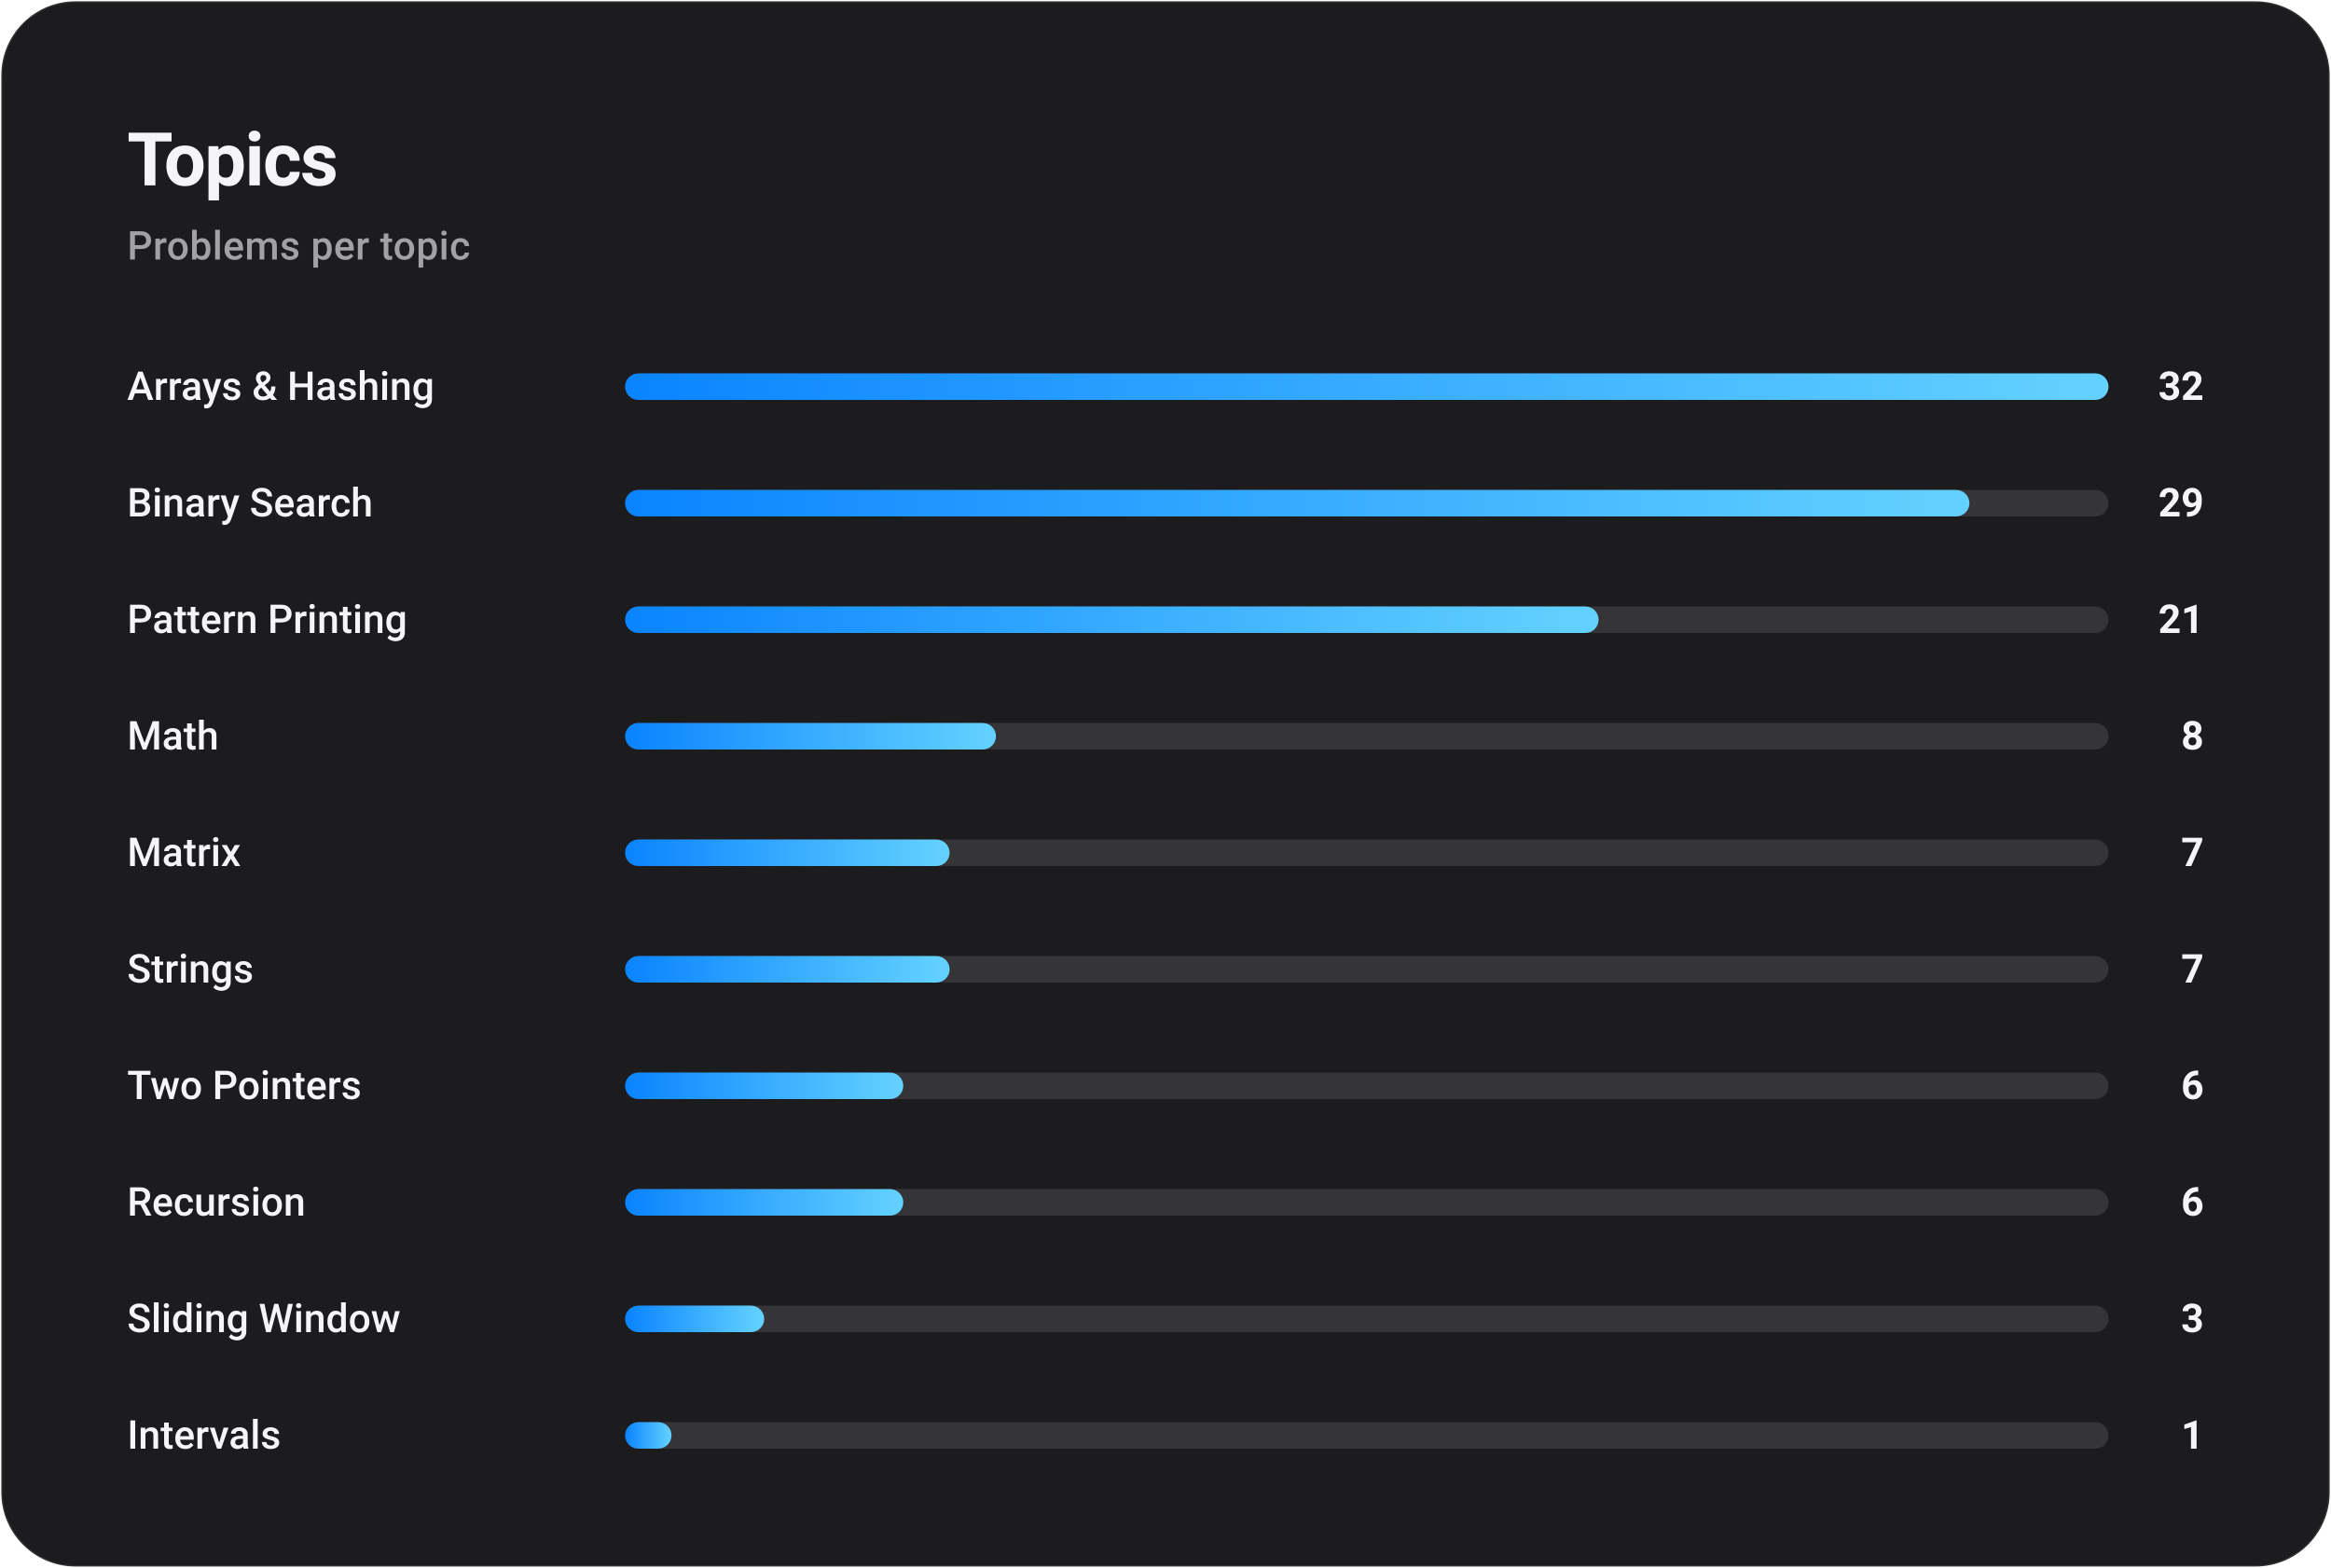
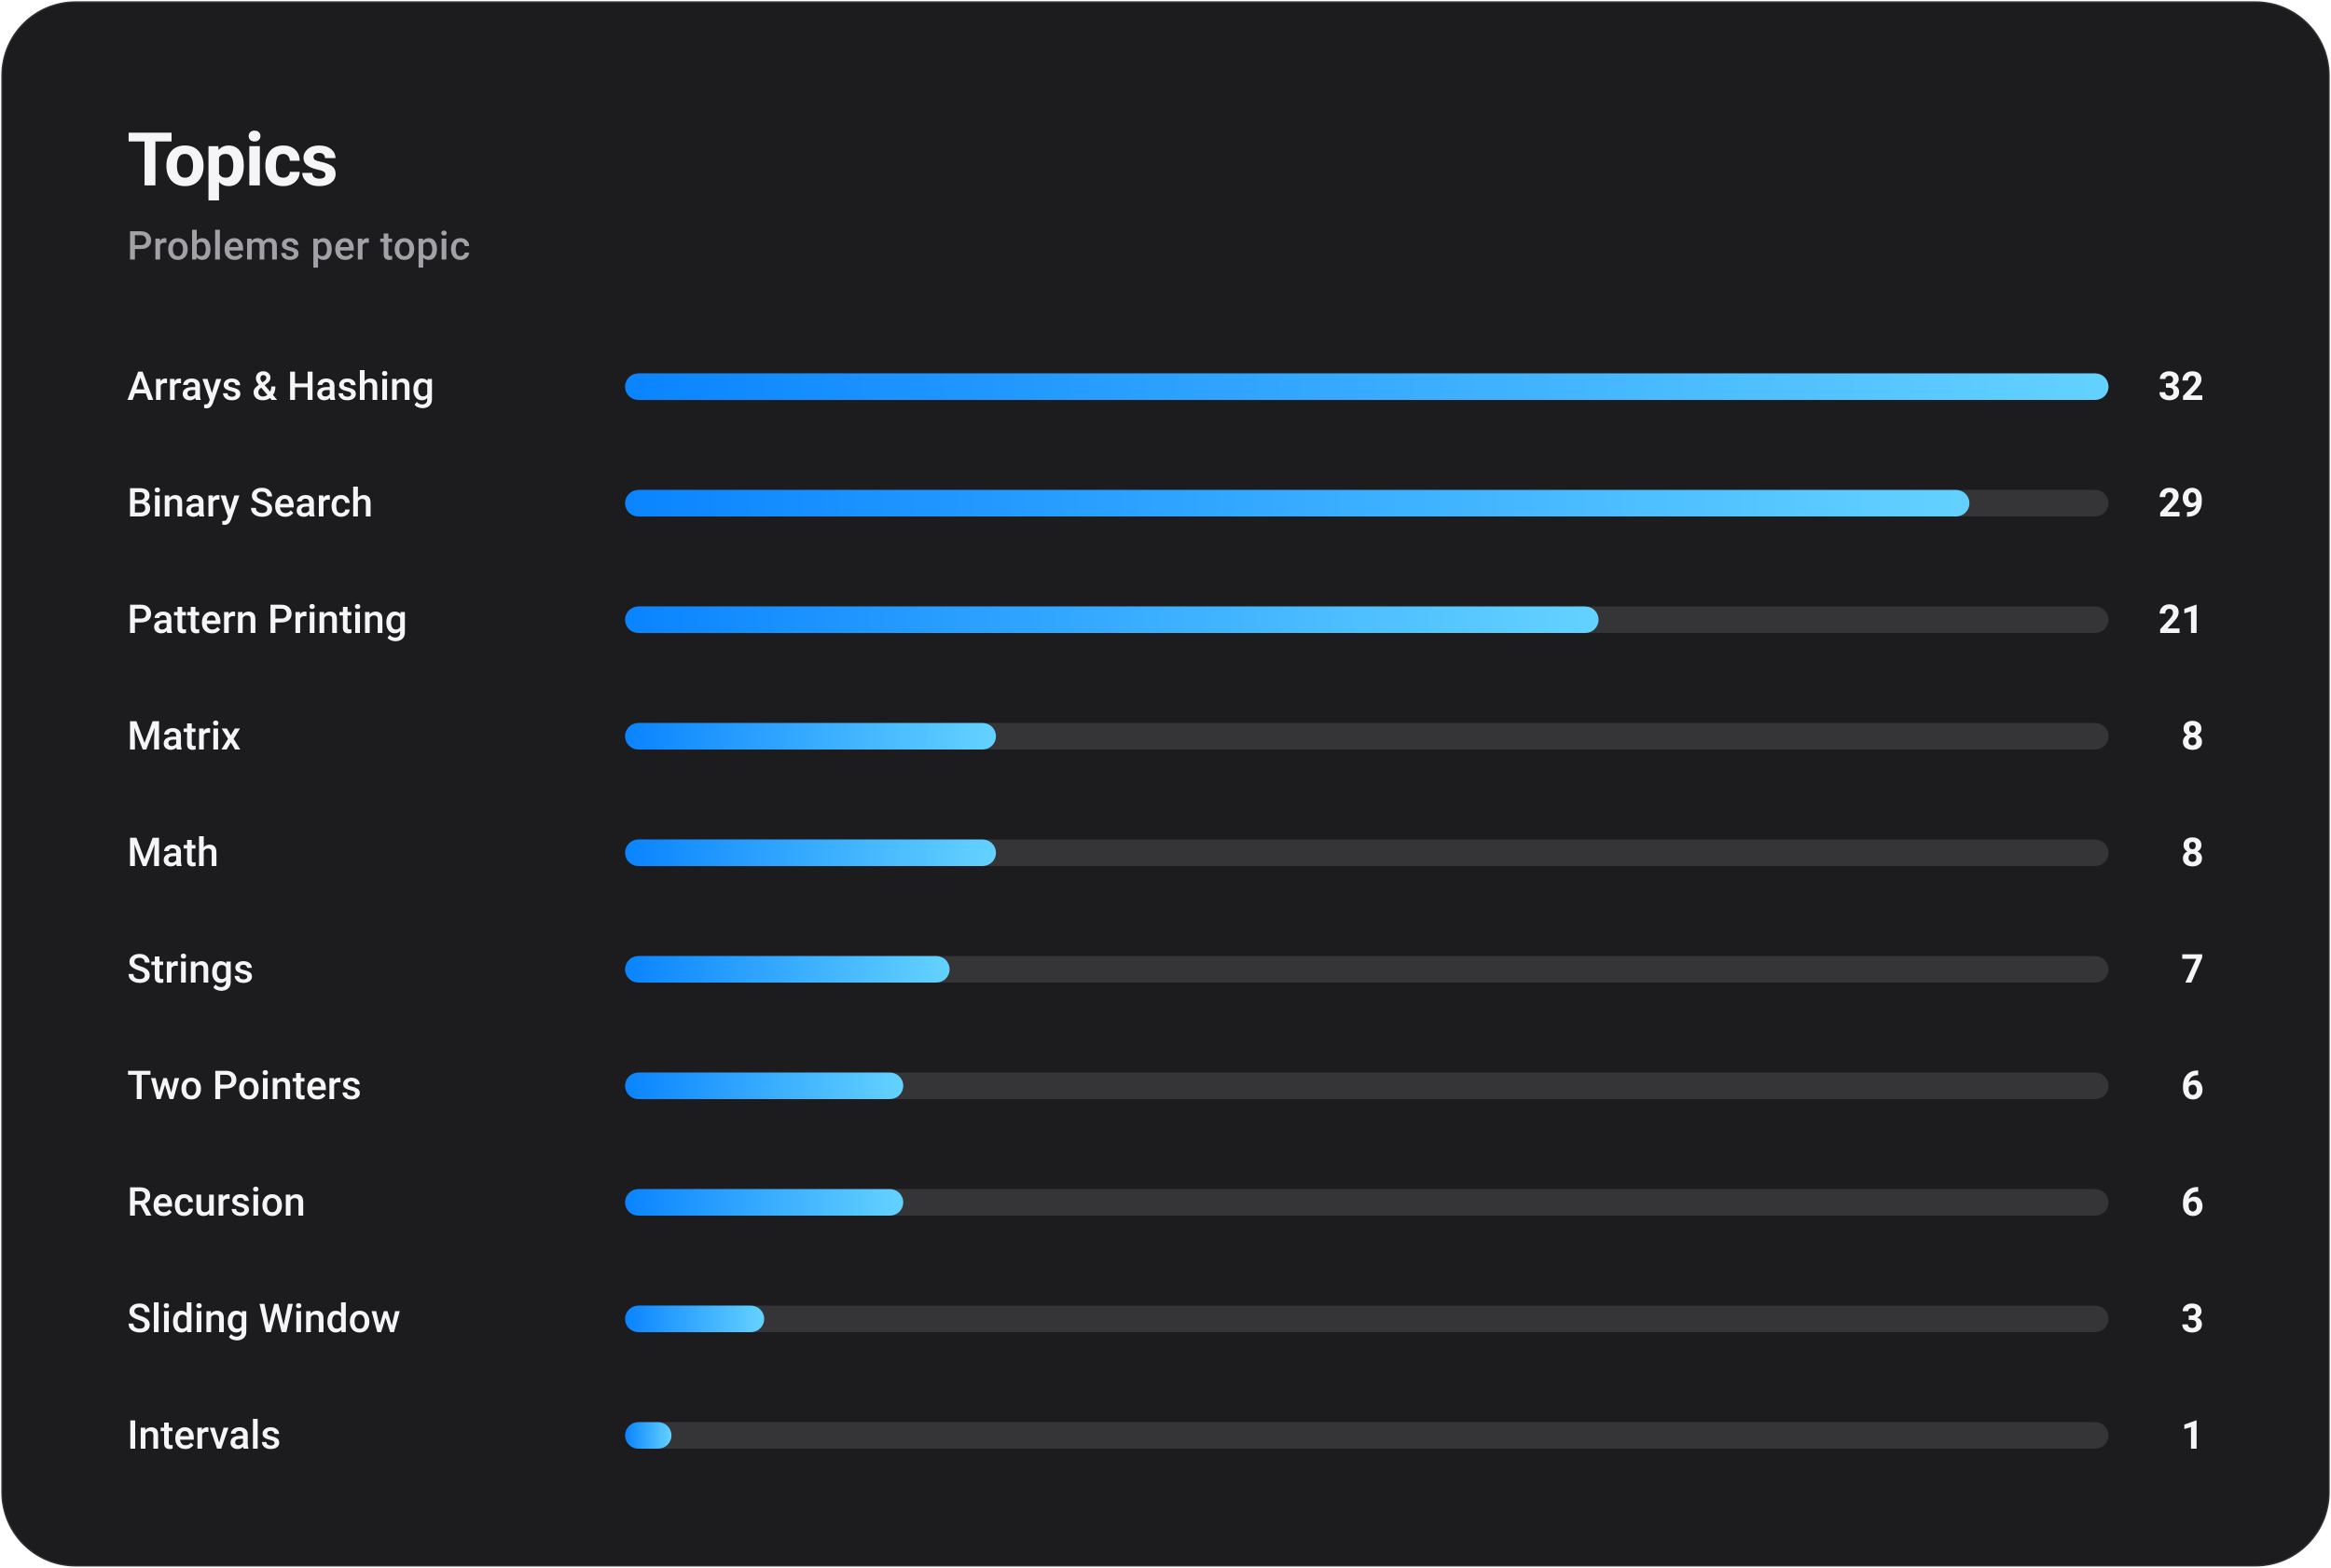
<svg xmlns="http://www.w3.org/2000/svg" width="880" height="592" viewBox="0 0 880 592" role="img" aria-labelledby="t d">
  <defs>
    <style>
text { font-family: -apple-system, BlinkMacSystemFont, "SF Pro Display", "SF Pro Text", "Segoe UI Variable Display", "Segoe UI", system-ui, Roboto, Helvetica, Arial, sans-serif; }
.num { font-variant-numeric: tabular-nums; }
@keyframes grow { from { transform: scaleX(0); } to { transform: scaleX(1); } }
@keyframes rise { from { transform: scaleY(0); } to { transform: scaleY(1); } }
@keyframes pop { from { opacity: 0; transform: scale(.92); } to { opacity: 1; transform: scale(1); } }
@keyframes fade { from { opacity: 0; transform: translateY(6px); } to { opacity: 1; transform: translateY(0); } }
.grow { transform-box: fill-box; transform-origin: 0% 50%; animation: grow .8s cubic-bezier(.22,1,.36,1) both; }
.rise { transform-box: fill-box; transform-origin: 50% 100%; animation: rise .8s cubic-bezier(.22,1,.36,1) both; }
.pop { transform-box: fill-box; transform-origin: 50% 50%; animation: pop .8s cubic-bezier(.22,1,.36,1) both; }
.fade { animation: fade .7s cubic-bezier(.22,1,.36,1) both; }
@media (prefers-reduced-motion: reduce) { .grow, .rise, .pop { transform-box: fill-box; transform-origin: 50% 50%; animation: pop .8s cubic-bezier(.22,1,.36,1) both; }
.fade { animation: none; } }
</style>
    <linearGradient id="acc" x1="0" y1="0" x2="1" y2="0">
      <stop offset="0" stop-color="#0A84FF" />
      <stop offset="1" stop-color="#64D2FF" />
    </linearGradient>
    <linearGradient id="accv" x1="0" y1="1" x2="0" y2="0">
      <stop offset="0" stop-color="#0A84FF" />
      <stop offset="1" stop-color="#64D2FF" />
    </linearGradient>
  </defs>
  <rect x="0.5" y="0.5" width="879" height="591" rx="28" fill="#1C1C1E" stroke="rgba(255,255,255,0.10)" />
  <text x="48" y="70" font-size="28" font-weight="700" fill="#F5F5F7" text-anchor="start" letter-spacing="-0.02em">Topics</text>
  <text x="48" y="98" font-size="15" font-weight="500" fill="#A1A1A6" text-anchor="start" letter-spacing="0.01em">Problems per topic</text>
  <text x="48" y="151" font-size="15" font-weight="500" fill="#F5F5F7" text-anchor="start" letter-spacing="0.0em">Arrays &amp; Hashing</text>
  <rect x="236" y="141" width="560" height="10" rx="5" fill="rgba(255,255,255,0.11)" />
  <rect class="grow" style="animation-delay:0ms" x="236" y="141" width="560.0" height="10" rx="5" fill="url(#acc)" />
  <text x="832" y="151" font-size="15" font-weight="650" fill="#F5F5F7" text-anchor="end" letter-spacing="0.0em" class="num">32</text>
  <text x="48" y="195" font-size="15" font-weight="500" fill="#F5F5F7" text-anchor="start" letter-spacing="0.0em">Binary Search</text>
  <rect x="236" y="185" width="560" height="10" rx="5" fill="rgba(255,255,255,0.11)" />
  <rect class="grow" style="animation-delay:60ms" x="236" y="185" width="507.5" height="10" rx="5" fill="url(#acc)" />
  <text x="832" y="195" font-size="15" font-weight="650" fill="#F5F5F7" text-anchor="end" letter-spacing="0.0em" class="num">29</text>
  <text x="48" y="239" font-size="15" font-weight="500" fill="#F5F5F7" text-anchor="start" letter-spacing="0.0em">Pattern Printing</text>
  <rect x="236" y="229" width="560" height="10" rx="5" fill="rgba(255,255,255,0.11)" />
  <rect class="grow" style="animation-delay:120ms" x="236" y="229" width="367.5" height="10" rx="5" fill="url(#acc)" />
  <text x="832" y="239" font-size="15" font-weight="650" fill="#F5F5F7" text-anchor="end" letter-spacing="0.0em" class="num">21</text>
-   <text x="48" y="283" font-size="15" font-weight="500" fill="#F5F5F7" text-anchor="start" letter-spacing="0.0em">Math</text>
+   <text x="48" y="283" font-size="15" font-weight="500" fill="#F5F5F7" text-anchor="start" letter-spacing="0.0em">Matrix</text>
  <rect x="236" y="273" width="560" height="10" rx="5" fill="rgba(255,255,255,0.11)" />
  <rect class="grow" style="animation-delay:180ms" x="236" y="273" width="140.0" height="10" rx="5" fill="url(#acc)" />
  <text x="832" y="283" font-size="15" font-weight="650" fill="#F5F5F7" text-anchor="end" letter-spacing="0.0em" class="num">8</text>
-   <text x="48" y="327" font-size="15" font-weight="500" fill="#F5F5F7" text-anchor="start" letter-spacing="0.0em">Matrix</text>
+   <text x="48" y="327" font-size="15" font-weight="500" fill="#F5F5F7" text-anchor="start" letter-spacing="0.0em">Math</text>
  <rect x="236" y="317" width="560" height="10" rx="5" fill="rgba(255,255,255,0.11)" />
-   <rect class="grow" style="animation-delay:240ms" x="236" y="317" width="122.5" height="10" rx="5" fill="url(#acc)" />
-   <text x="832" y="327" font-size="15" font-weight="650" fill="#F5F5F7" text-anchor="end" letter-spacing="0.0em" class="num">7</text>
+   <rect class="grow" style="animation-delay:240ms" x="236" y="317" width="140.0" height="10" rx="5" fill="url(#acc)" />
+   <text x="832" y="327" font-size="15" font-weight="650" fill="#F5F5F7" text-anchor="end" letter-spacing="0.0em" class="num">8</text>
  <text x="48" y="371" font-size="15" font-weight="500" fill="#F5F5F7" text-anchor="start" letter-spacing="0.0em">Strings</text>
  <rect x="236" y="361" width="560" height="10" rx="5" fill="rgba(255,255,255,0.11)" />
  <rect class="grow" style="animation-delay:300ms" x="236" y="361" width="122.5" height="10" rx="5" fill="url(#acc)" />
  <text x="832" y="371" font-size="15" font-weight="650" fill="#F5F5F7" text-anchor="end" letter-spacing="0.0em" class="num">7</text>
  <text x="48" y="415" font-size="15" font-weight="500" fill="#F5F5F7" text-anchor="start" letter-spacing="0.0em">Two Pointers</text>
  <rect x="236" y="405" width="560" height="10" rx="5" fill="rgba(255,255,255,0.11)" />
  <rect class="grow" style="animation-delay:360ms" x="236" y="405" width="105.0" height="10" rx="5" fill="url(#acc)" />
  <text x="832" y="415" font-size="15" font-weight="650" fill="#F5F5F7" text-anchor="end" letter-spacing="0.0em" class="num">6</text>
  <text x="48" y="459" font-size="15" font-weight="500" fill="#F5F5F7" text-anchor="start" letter-spacing="0.0em">Recursion</text>
  <rect x="236" y="449" width="560" height="10" rx="5" fill="rgba(255,255,255,0.11)" />
  <rect class="grow" style="animation-delay:420ms" x="236" y="449" width="105.0" height="10" rx="5" fill="url(#acc)" />
  <text x="832" y="459" font-size="15" font-weight="650" fill="#F5F5F7" text-anchor="end" letter-spacing="0.0em" class="num">6</text>
  <text x="48" y="503" font-size="15" font-weight="500" fill="#F5F5F7" text-anchor="start" letter-spacing="0.0em">Sliding Window</text>
  <rect x="236" y="493" width="560" height="10" rx="5" fill="rgba(255,255,255,0.11)" />
  <rect class="grow" style="animation-delay:480ms" x="236" y="493" width="52.5" height="10" rx="5" fill="url(#acc)" />
  <text x="832" y="503" font-size="15" font-weight="650" fill="#F5F5F7" text-anchor="end" letter-spacing="0.0em" class="num">3</text>
  <text x="48" y="547" font-size="15" font-weight="500" fill="#F5F5F7" text-anchor="start" letter-spacing="0.0em">Intervals</text>
  <rect x="236" y="537" width="560" height="10" rx="5" fill="rgba(255,255,255,0.11)" />
  <rect class="grow" style="animation-delay:540ms" x="236" y="537" width="17.5" height="10" rx="5" fill="url(#acc)" />
  <text x="832" y="547" font-size="15" font-weight="650" fill="#F5F5F7" text-anchor="end" letter-spacing="0.0em" class="num">1</text>
</svg>
